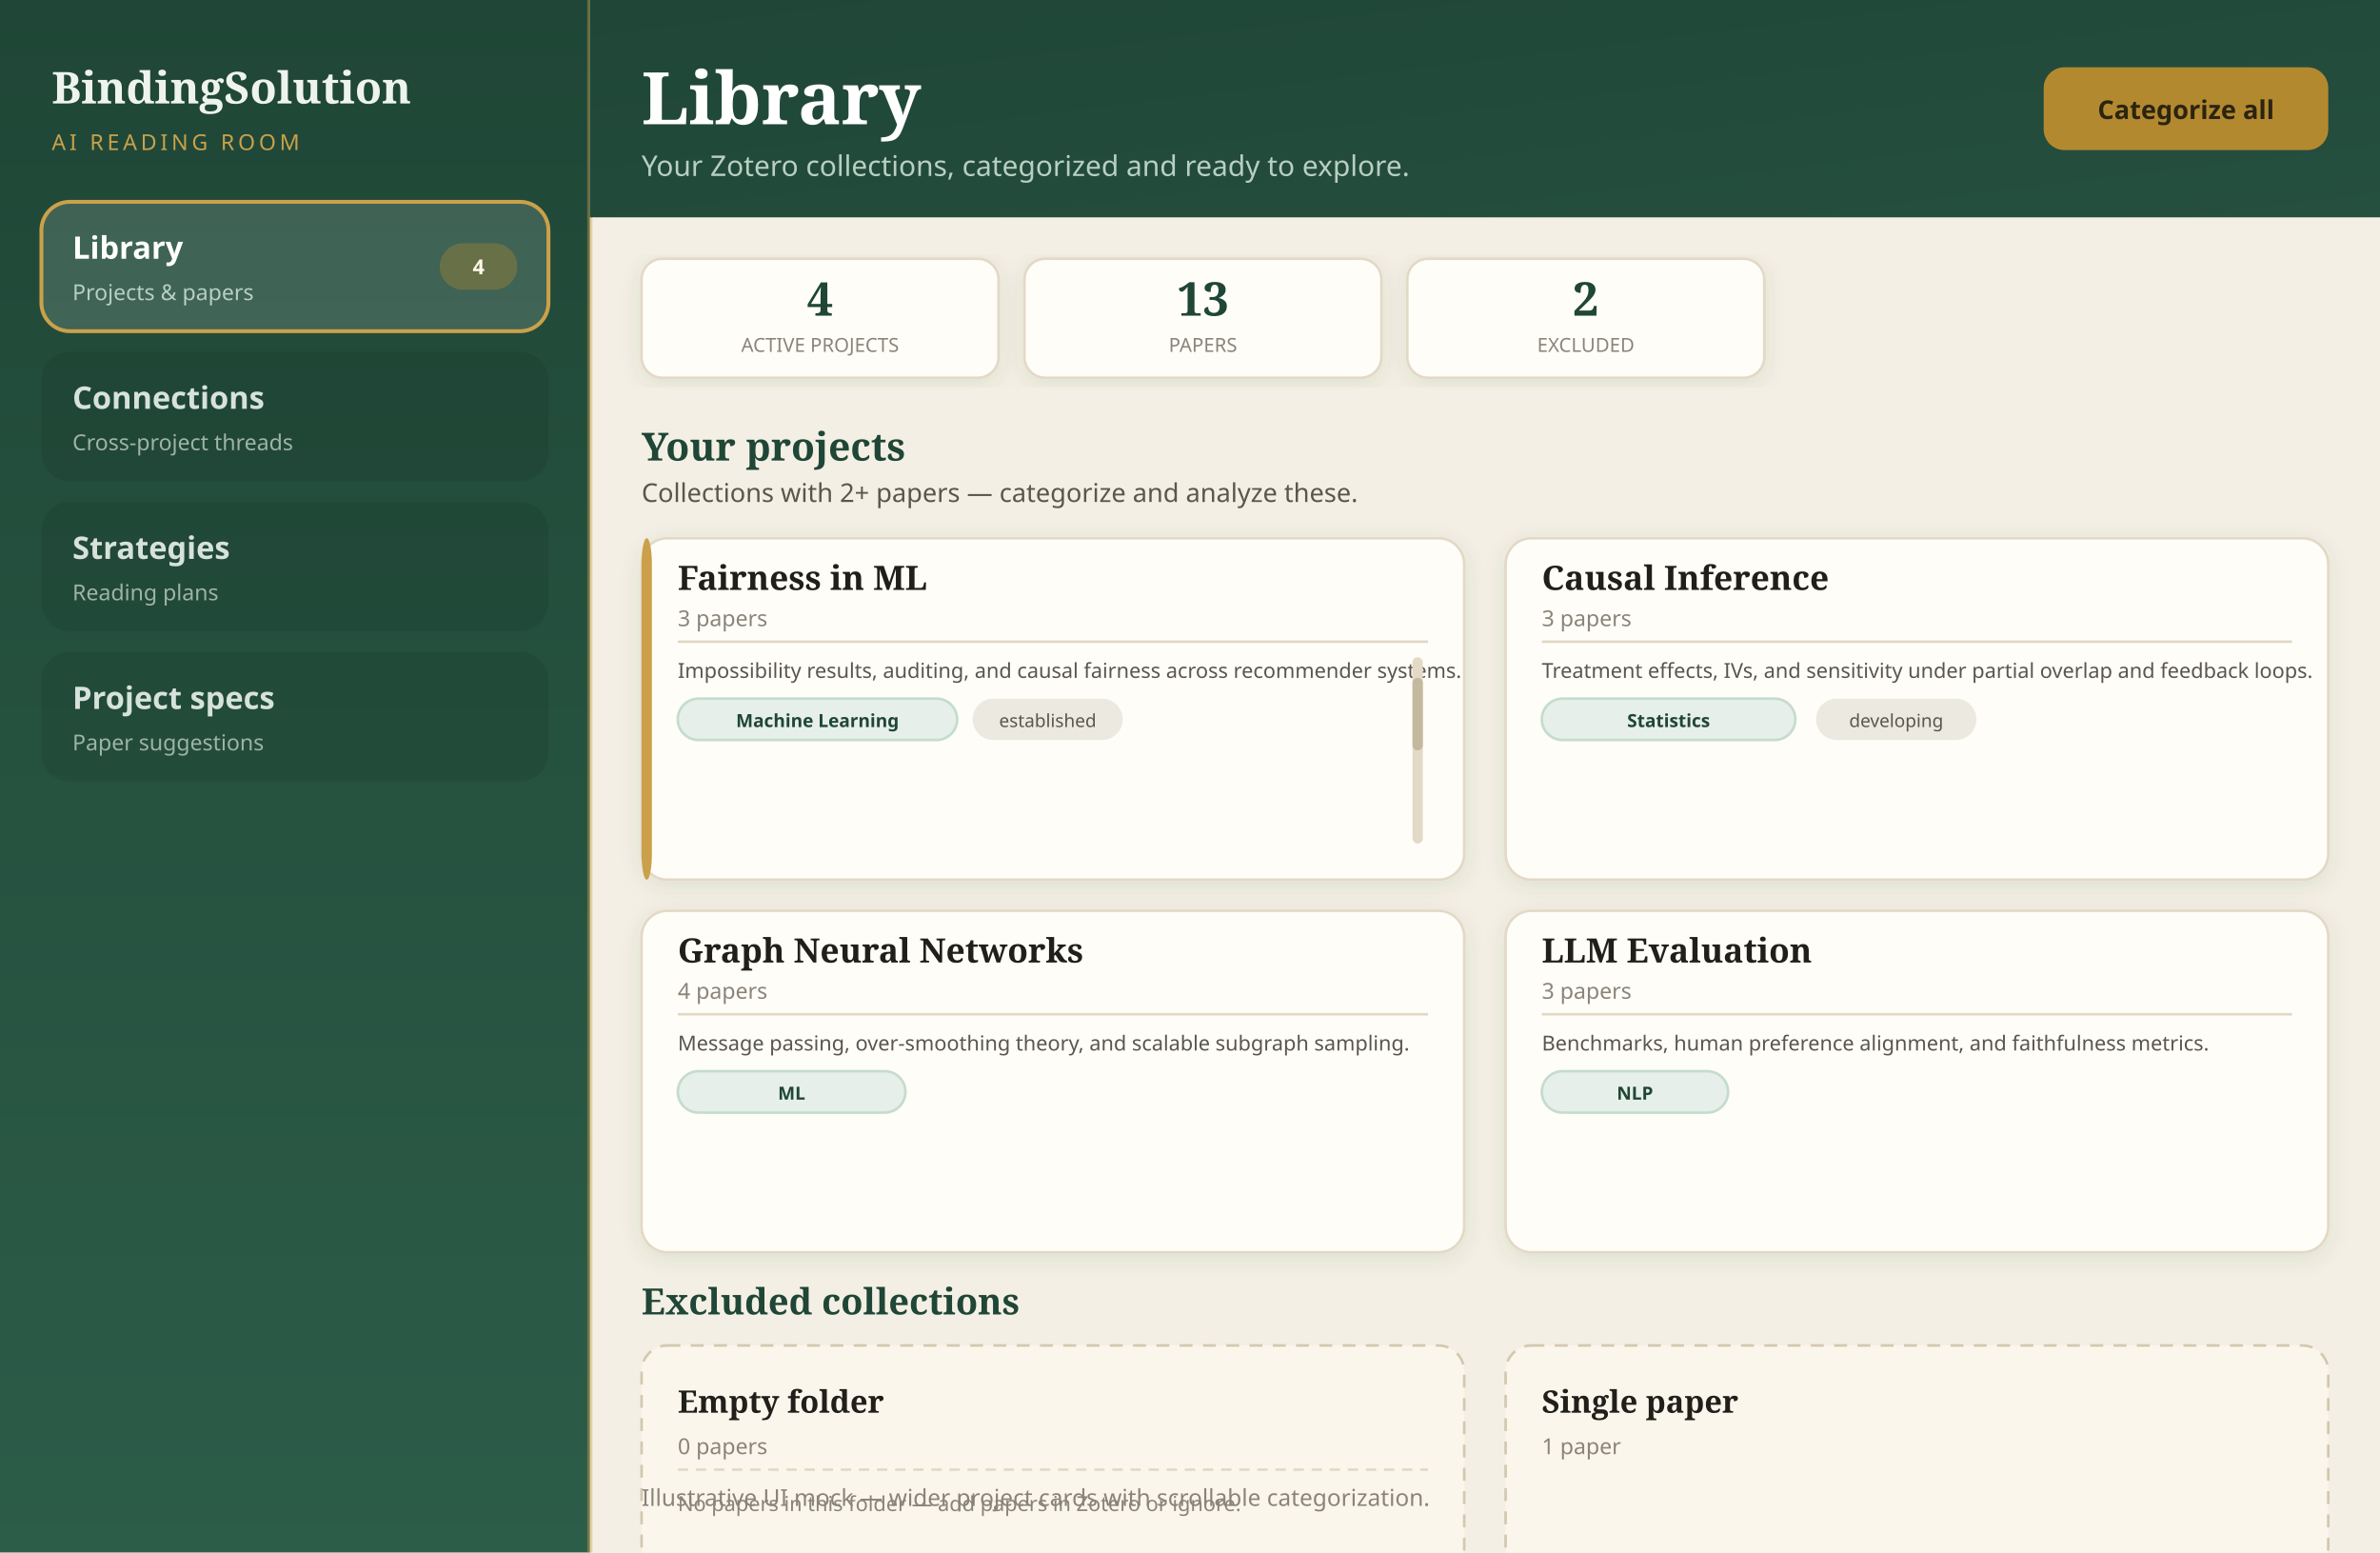
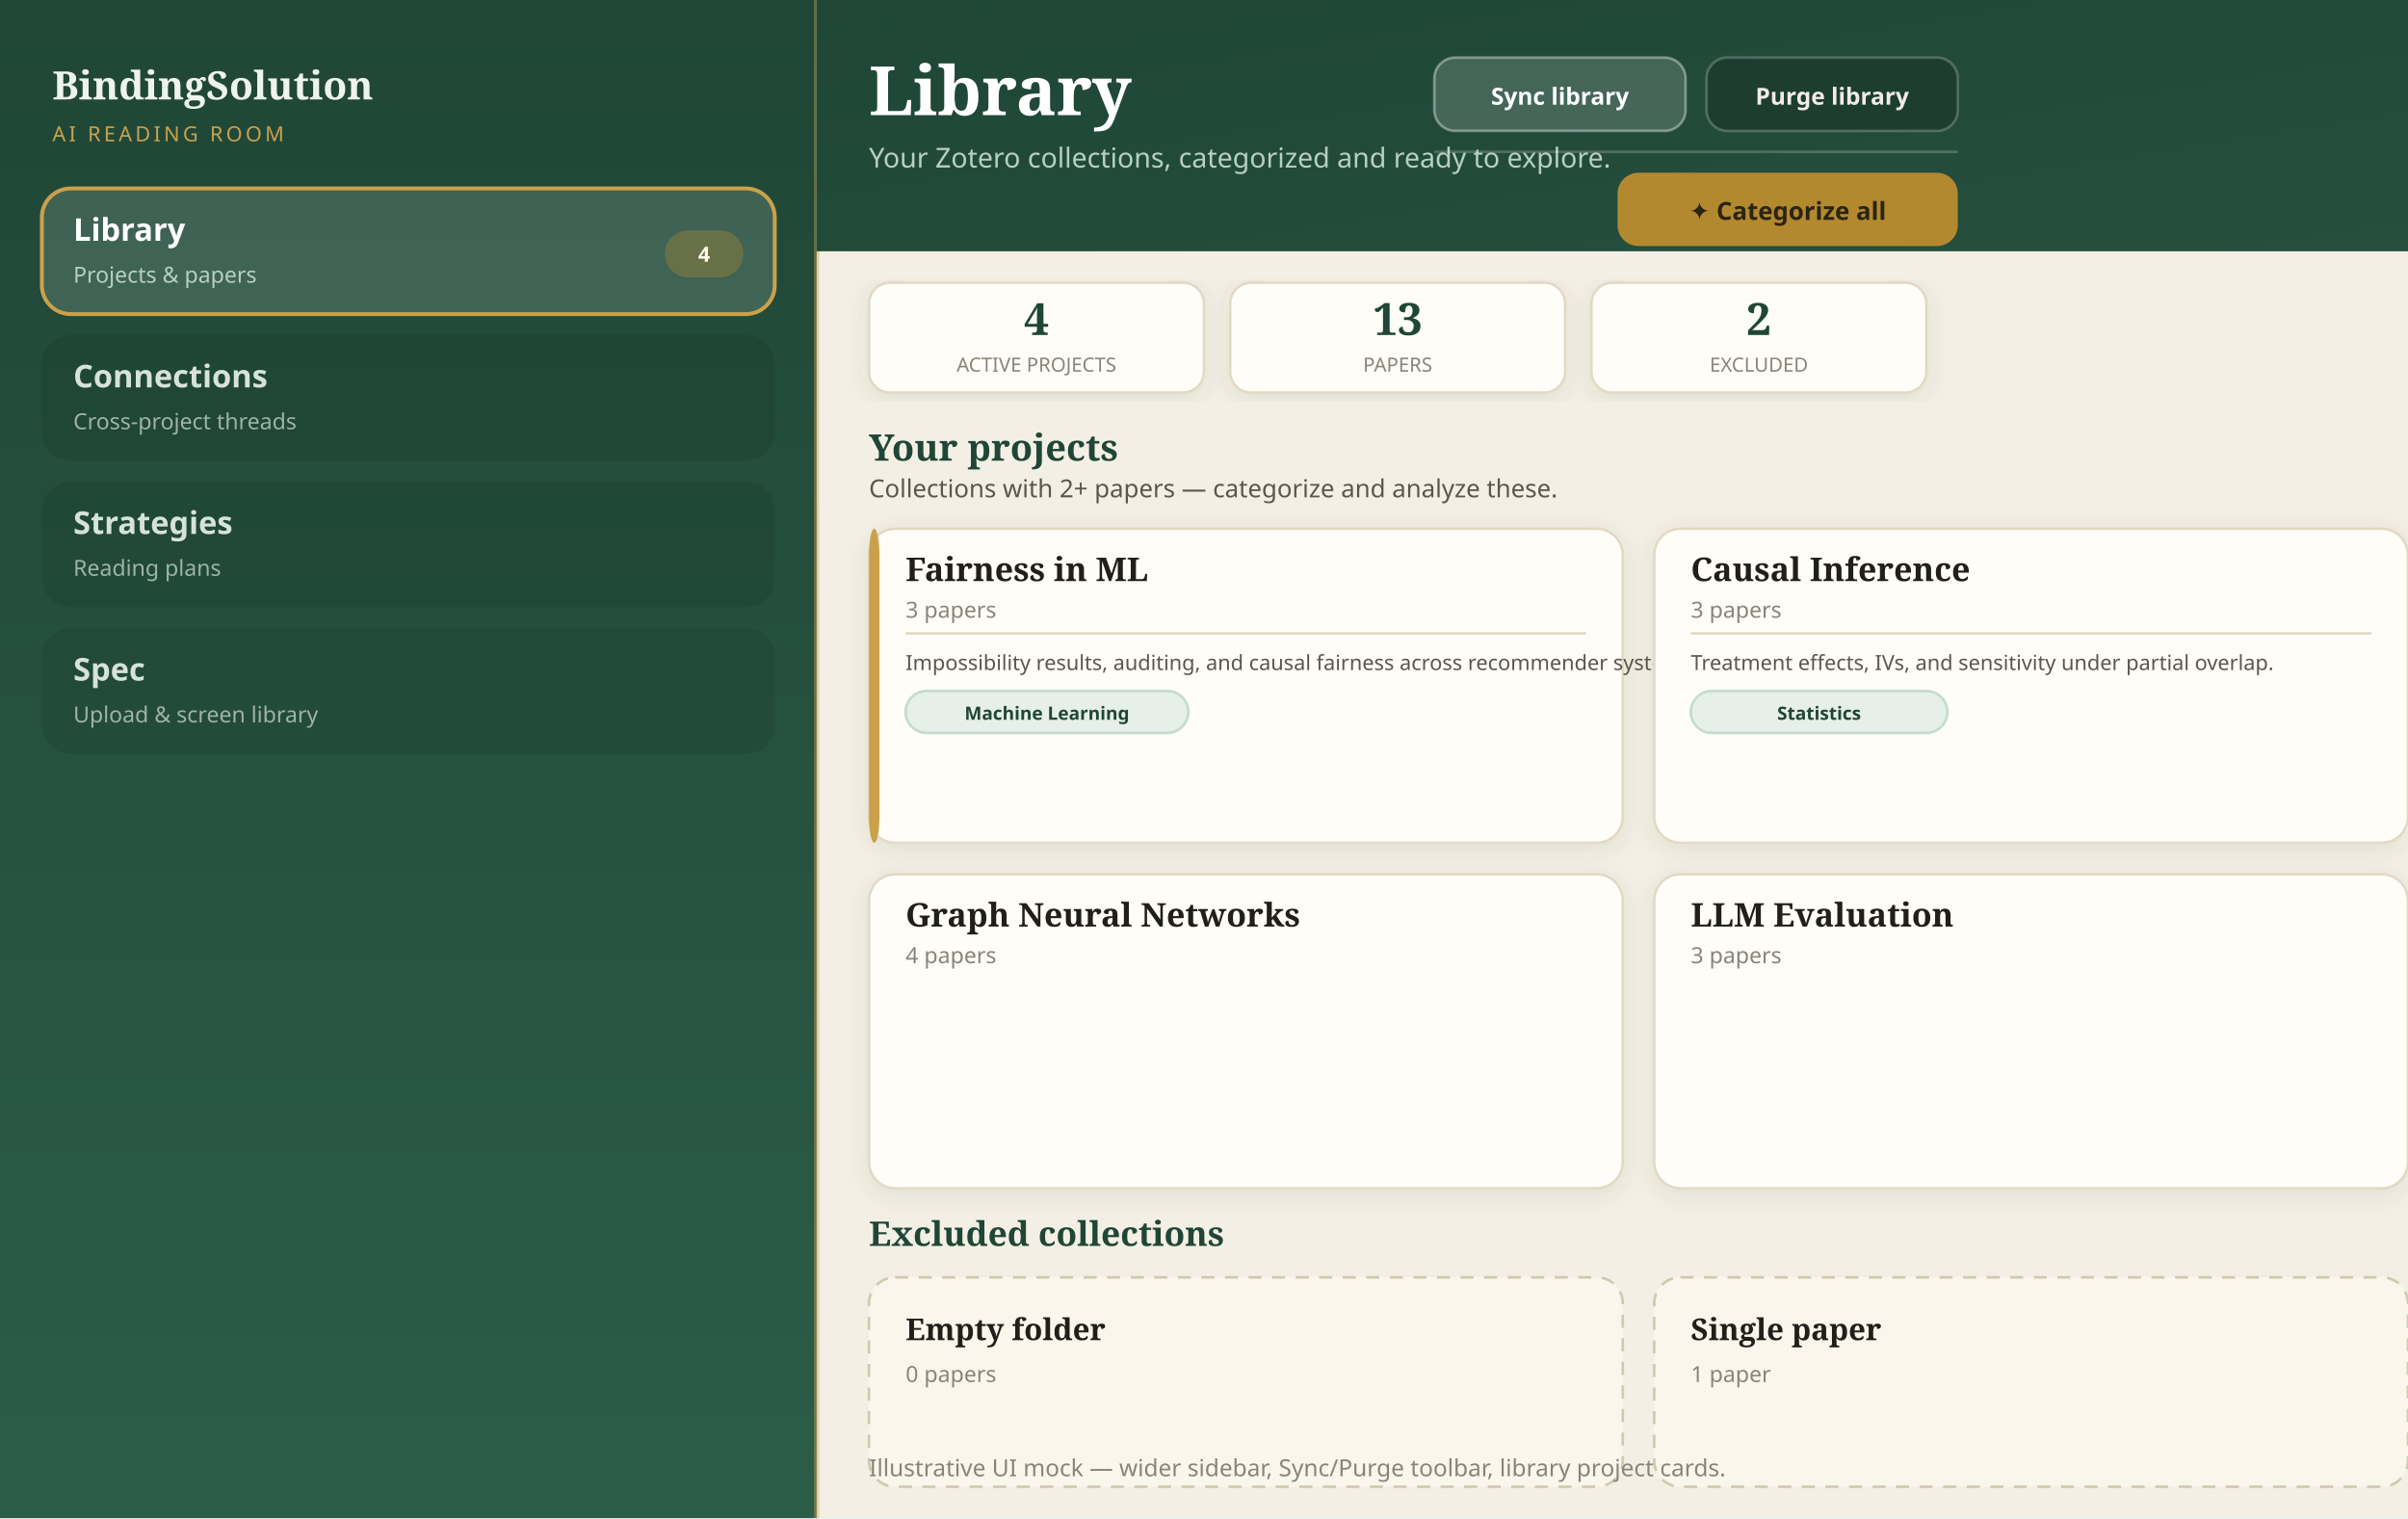
- <svg xmlns="http://www.w3.org/2000/svg" viewBox="0 0 920 600" width="920" height="600" role="img" aria-label="BindingSolution library view">
+ <svg xmlns="http://www.w3.org/2000/svg" viewBox="0 0 920 580" width="920" height="580" role="img" aria-label="BindingSolution library view">
  <defs>
    <linearGradient id="green" x1="0" y1="0" x2="0" y2="1">
      <stop offset="0" stop-color="#1f4636" />
      <stop offset="1" stop-color="#2c5d49" />
    </linearGradient>
    <linearGradient id="hero" x1="0" y1="0" x2="1" y2="1">
      <stop offset="0" stop-color="#1f4636" />
      <stop offset="1" stop-color="#254f3f" />
    </linearGradient>
    <filter id="shadow" x="-8%" y="-8%" width="116%" height="116%">
      <feDropShadow dx="0" dy="2" stdDeviation="4" flood-color="#1f4636" flood-opacity="0.1" />
    </filter>
  </defs>
-   <rect width="920" height="600" fill="#f4efe4" />
-   <rect x="0" y="0" width="228" height="600" fill="url(#green)" />
-   <line x1="228" y1="0" x2="228" y2="600" stroke="#caa14a" stroke-width="2" stroke-opacity="0.42" />
-   <text x="20" y="40" fill="#eef3ee" font-family="Georgia, serif" font-size="17" font-weight="700">BindingSolution</text>
-   <text x="20" y="58" fill="#caa14a" font-family="system-ui, sans-serif" font-size="8.5" letter-spacing="1.4">AI READING ROOM</text>
-   <rect x="16" y="78" width="196" height="50" rx="11" fill="rgba(255,255,255,0.14)" stroke="#caa14a" stroke-width="1.5" />
-   <text x="28" y="100" fill="#fff" font-family="system-ui, sans-serif" font-size="12" font-weight="600">Library</text>
-   <text x="28" y="116" fill="#b8cfc4" font-family="system-ui, sans-serif" font-size="8.5">Projects &amp; papers</text>
-   <rect x="170" y="94" width="30" height="18" rx="9" fill="rgba(179,137,47,0.35)" />
-   <text x="185" y="106" fill="#fff8e8" font-size="8" text-anchor="middle" font-family="system-ui, sans-serif" font-weight="700">4</text>
-   <rect x="16" y="136" width="196" height="50" rx="11" fill="rgba(0,0,0,0.08)" />
-   <text x="28" y="158" fill="#d6e2db" font-family="system-ui, sans-serif" font-size="12" font-weight="600">Connections</text>
-   <text x="28" y="174" fill="#9fb3a8" font-family="system-ui, sans-serif" font-size="8.5">Cross-project threads</text>
-   <rect x="16" y="194" width="196" height="50" rx="11" fill="rgba(0,0,0,0.08)" />
-   <text x="28" y="216" fill="#d6e2db" font-family="system-ui, sans-serif" font-size="12" font-weight="600">Strategies</text>
-   <text x="28" y="232" fill="#9fb3a8" font-family="system-ui, sans-serif" font-size="8.5">Reading plans</text>
-   <rect x="16" y="252" width="196" height="50" rx="11" fill="rgba(0,0,0,0.08)" />
-   <text x="28" y="274" fill="#d6e2db" font-family="system-ui, sans-serif" font-size="12" font-weight="600">Project specs</text>
-   <text x="28" y="290" fill="#9fb3a8" font-family="system-ui, sans-serif" font-size="8.5">Paper suggestions</text>
-   <rect x="228" y="0" width="692" height="84" fill="url(#hero)" />
-   <text x="248" y="48" fill="#fff" font-family="Georgia, serif" font-size="28" font-weight="600">Library</text>
-   <text x="248" y="68" fill="#b8cfc4" font-family="system-ui, sans-serif" font-size="11">Your Zotero collections, categorized and ready to explore.</text>
-   <rect x="790" y="26" width="110" height="32" rx="8" fill="#b3892f" />
-   <text x="845" y="46" fill="#2b2410" font-family="system-ui, sans-serif" font-size="10" font-weight="700" text-anchor="middle">Categorize all</text>
-   <g transform="translate(248, 100)">
-     <rect x="0" y="0" width="138" height="46" rx="8" fill="#fffdf8" stroke="#e2d9c6" filter="url(#shadow)" />
-     <text x="69" y="22" fill="#1f4636" font-size="18" font-weight="700" text-anchor="middle" font-family="Georgia, serif">4</text>
-     <text x="69" y="36" fill="#8a8478" font-size="7.5" text-anchor="middle" font-family="system-ui, sans-serif">ACTIVE PROJECTS</text>
-     <rect x="148" y="0" width="138" height="46" rx="8" fill="#fffdf8" stroke="#e2d9c6" filter="url(#shadow)" />
-     <text x="217" y="22" fill="#1f4636" font-size="18" font-weight="700" text-anchor="middle" font-family="Georgia, serif">13</text>
-     <text x="217" y="36" fill="#8a8478" font-size="7.5" text-anchor="middle" font-family="system-ui, sans-serif">PAPERS</text>
-     <rect x="296" y="0" width="138" height="46" rx="8" fill="#fffdf8" stroke="#e2d9c6" filter="url(#shadow)" />
-     <text x="365" y="22" fill="#1f4636" font-size="18" font-weight="700" text-anchor="middle" font-family="Georgia, serif">2</text>
-     <text x="365" y="36" fill="#8a8478" font-size="7.5" text-anchor="middle" font-family="system-ui, sans-serif">EXCLUDED</text>
-     <text x="0" y="78" fill="#1f4636" font-family="Georgia, serif" font-size="15" font-weight="600">Your projects</text>
-     <text x="0" y="94" fill="#5a564c" font-family="system-ui, sans-serif" font-size="10">Collections with 2+ papers — categorize and analyze these.</text>
-     <rect x="0" y="108" width="318" height="132" rx="10" fill="#fffdf8" stroke="#e2d9c6" filter="url(#shadow)" />
-     <rect x="0" y="108" width="4" height="132" rx="10" fill="#caa14a" />
-     <text x="14" y="128" fill="#211f1a" font-family="Georgia, serif" font-size="13" font-weight="600">Fairness in ML</text>
-     <text x="14" y="142" fill="#8a8478" font-family="system-ui, sans-serif" font-size="8.5">3 papers</text>
-     <line x1="14" y1="148" x2="304" y2="148" stroke="#e2d9c6" />
-     <text x="14" y="162" fill="#5a564c" font-family="system-ui, sans-serif" font-size="8">Impossibility results, auditing, and causal fairness across recommender systems.</text>
-     <rect x="14" y="170" width="108" height="16" rx="8" fill="#e6efe9" stroke="#c4dccd" />
-     <text x="68" y="181" fill="#1f4636" font-size="7" text-anchor="middle" font-family="system-ui, sans-serif" font-weight="600">Machine Learning</text>
-     <rect x="128" y="170" width="58" height="16" rx="8" fill="#ece9e1" />
-     <text x="157" y="181" fill="#5a564c" font-size="7" text-anchor="middle" font-family="system-ui, sans-serif">established</text>
-     <rect x="298" y="154" width="4" height="72" rx="2" fill="#e2d9c6" />
-     <rect x="298" y="162" width="4" height="28" rx="2" fill="#c4b89e" />
-     <rect x="334" y="108" width="318" height="132" rx="10" fill="#fffdf8" stroke="#e2d9c6" filter="url(#shadow)" />
-     <text x="348" y="128" fill="#211f1a" font-family="Georgia, serif" font-size="13" font-weight="600">Causal Inference</text>
-     <text x="348" y="142" fill="#8a8478" font-family="system-ui, sans-serif" font-size="8.5">3 papers</text>
-     <line x1="348" y1="148" x2="638" y2="148" stroke="#e2d9c6" />
-     <text x="348" y="162" fill="#5a564c" font-family="system-ui, sans-serif" font-size="8">Treatment effects, IVs, and sensitivity under partial overlap and feedback loops.</text>
-     <rect x="348" y="170" width="98" height="16" rx="8" fill="#e6efe9" stroke="#c4dccd" />
-     <text x="397" y="181" fill="#1f4636" font-size="7" text-anchor="middle" font-family="system-ui, sans-serif" font-weight="600">Statistics</text>
-     <rect x="454" y="170" width="62" height="16" rx="8" fill="#ece9e1" />
-     <text x="485" y="181" fill="#5a564c" font-size="7" text-anchor="middle" font-family="system-ui, sans-serif">developing</text>
-     <rect x="0" y="252" width="318" height="132" rx="10" fill="#fffdf8" stroke="#e2d9c6" filter="url(#shadow)" />
-     <text x="14" y="272" fill="#211f1a" font-family="Georgia, serif" font-size="13" font-weight="600">Graph Neural Networks</text>
-     <text x="14" y="286" fill="#8a8478" font-family="system-ui, sans-serif" font-size="8.5">4 papers</text>
-     <line x1="14" y1="292" x2="304" y2="292" stroke="#e2d9c6" />
-     <text x="14" y="306" fill="#5a564c" font-family="system-ui, sans-serif" font-size="8">Message passing, over-smoothing theory, and scalable subgraph sampling.</text>
-     <rect x="14" y="314" width="88" height="16" rx="8" fill="#e6efe9" stroke="#c4dccd" />
-     <text x="58" y="325" fill="#1f4636" font-size="7" text-anchor="middle" font-family="system-ui, sans-serif" font-weight="600">ML</text>
-     <rect x="334" y="252" width="318" height="132" rx="10" fill="#fffdf8" stroke="#e2d9c6" filter="url(#shadow)" />
-     <text x="348" y="272" fill="#211f1a" font-family="Georgia, serif" font-size="13" font-weight="600">LLM Evaluation</text>
-     <text x="348" y="286" fill="#8a8478" font-family="system-ui, sans-serif" font-size="8.5">3 papers</text>
-     <line x1="348" y1="292" x2="638" y2="292" stroke="#e2d9c6" />
-     <text x="348" y="306" fill="#5a564c" font-family="system-ui, sans-serif" font-size="8">Benchmarks, human preference alignment, and faithfulness metrics.</text>
-     <rect x="348" y="314" width="72" height="16" rx="8" fill="#e6efe9" stroke="#c4dccd" />
-     <text x="384" y="325" fill="#1f4636" font-size="7" text-anchor="middle" font-family="system-ui, sans-serif" font-weight="600">NLP</text>
-     <text x="0" y="408" fill="#1f4636" font-family="Georgia, serif" font-size="14" font-weight="600">Excluded collections</text>
-     <rect x="0" y="420" width="318" height="88" rx="10" fill="#faf6ec" stroke="#d3c8b0" stroke-dasharray="5 4" />
-     <text x="14" y="446" fill="#211f1a" font-family="Georgia, serif" font-size="12" font-weight="600">Empty folder</text>
-     <text x="14" y="462" fill="#8a8478" font-family="system-ui, sans-serif" font-size="8.5">0 papers</text>
-     <line x1="14" y1="468" x2="304" y2="468" stroke="#e2d9c6" stroke-dasharray="4 3" />
-     <text x="14" y="484" fill="#8a8478" font-family="system-ui, sans-serif" font-size="8">No papers in this folder — add papers in Zotero or ignore.</text>
-     <rect x="334" y="420" width="318" height="88" rx="10" fill="#faf6ec" stroke="#d3c8b0" stroke-dasharray="5 4" />
-     <text x="348" y="446" fill="#211f1a" font-family="Georgia, serif" font-size="12" font-weight="600">Single paper</text>
-     <text x="348" y="462" fill="#8a8478" font-family="system-ui, sans-serif" font-size="8.5">1 paper</text>
+   <rect width="920" height="580" fill="#f4efe4" />
+   <rect x="0" y="0" width="312" height="580" fill="url(#green)" />
+   <line x1="312" y1="0" x2="312" y2="580" stroke="#caa14a" stroke-width="2" stroke-opacity="0.42" />
+   <text x="20" y="38" fill="#eef3ee" font-family="Georgia, serif" font-size="15" font-weight="700">BindingSolution</text>
+   <text x="20" y="54" fill="#caa14a" font-family="system-ui, sans-serif" font-size="8" letter-spacing="1.2">AI READING ROOM</text>
+   <rect x="16" y="72" width="280" height="48" rx="11" fill="rgba(255,255,255,0.14)" stroke="#caa14a" stroke-width="1.5" />
+   <text x="28" y="92" fill="#fff" font-family="system-ui, sans-serif" font-size="12" font-weight="600">Library</text>
+   <text x="28" y="108" fill="#b8cfc4" font-family="system-ui, sans-serif" font-size="8.5">Projects &amp; papers</text>
+   <rect x="254" y="88" width="30" height="18" rx="9" fill="rgba(179,137,47,0.35)" />
+   <text x="269" y="100" fill="#fff8e8" font-size="8" text-anchor="middle" font-family="system-ui, sans-serif" font-weight="700">4</text>
+   <rect x="16" y="128" width="280" height="48" rx="11" fill="rgba(0,0,0,0.08)" />
+   <text x="28" y="148" fill="#d6e2db" font-family="system-ui, sans-serif" font-size="12" font-weight="600">Connections</text>
+   <text x="28" y="164" fill="#9fb3a8" font-family="system-ui, sans-serif" font-size="8.5">Cross-project threads</text>
+   <rect x="16" y="184" width="280" height="48" rx="11" fill="rgba(0,0,0,0.08)" />
+   <text x="28" y="204" fill="#d6e2db" font-family="system-ui, sans-serif" font-size="12" font-weight="600">Strategies</text>
+   <text x="28" y="220" fill="#9fb3a8" font-family="system-ui, sans-serif" font-size="8.5">Reading plans</text>
+   <rect x="16" y="240" width="280" height="48" rx="11" fill="rgba(0,0,0,0.08)" />
+   <text x="28" y="260" fill="#d6e2db" font-family="system-ui, sans-serif" font-size="12" font-weight="600">Spec</text>
+   <text x="28" y="276" fill="#9fb3a8" font-family="system-ui, sans-serif" font-size="8.5">Upload &amp; screen library</text>
+   <rect x="312" y="0" width="608" height="96" fill="url(#hero)" />
+   <text x="332" y="44" fill="#fff" font-family="Georgia, serif" font-size="26" font-weight="600">Library</text>
+   <text x="332" y="64" fill="#b8cfc4" font-family="system-ui, sans-serif" font-size="10.5">Your Zotero collections, categorized and ready to explore.</text>
+   <rect x="548" y="22" width="96" height="28" rx="8" fill="rgba(255,255,255,0.16)" stroke="rgba(255,255,255,0.38)" />
+   <text x="596" y="40" fill="#fff" font-family="system-ui, sans-serif" font-size="9" font-weight="600" text-anchor="middle">Sync library</text>
+   <rect x="652" y="22" width="96" height="28" rx="8" fill="rgba(0,0,0,0.18)" stroke="rgba(255,255,255,0.22)" />
+   <text x="700" y="40" fill="#f2ebe9" font-family="system-ui, sans-serif" font-size="9" font-weight="600" text-anchor="middle">Purge library</text>
+   <line x1="548" y1="58" x2="748" y2="58" stroke="rgba(255,255,255,0.2)" />
+   <rect x="618" y="66" width="130" height="28" rx="8" fill="#b3892f" />
+   <text x="683" y="84" fill="#2b2410" font-family="system-ui, sans-serif" font-size="9.5" font-weight="700" text-anchor="middle">✦ Categorize all</text>
+   <g transform="translate(332, 108)">
+     <rect x="0" y="0" width="128" height="42" rx="8" fill="#fffdf8" stroke="#e2d9c6" filter="url(#shadow)" />
+     <text x="64" y="20" fill="#1f4636" font-size="17" font-weight="700" text-anchor="middle" font-family="Georgia, serif">4</text>
+     <text x="64" y="34" fill="#8a8478" font-size="7.5" text-anchor="middle" font-family="system-ui, sans-serif">ACTIVE PROJECTS</text>
+     <rect x="138" y="0" width="128" height="42" rx="8" fill="#fffdf8" stroke="#e2d9c6" filter="url(#shadow)" />
+     <text x="202" y="20" fill="#1f4636" font-size="17" font-weight="700" text-anchor="middle" font-family="Georgia, serif">13</text>
+     <text x="202" y="34" fill="#8a8478" font-size="7.5" text-anchor="middle" font-family="system-ui, sans-serif">PAPERS</text>
+     <rect x="276" y="0" width="128" height="42" rx="8" fill="#fffdf8" stroke="#e2d9c6" filter="url(#shadow)" />
+     <text x="340" y="20" fill="#1f4636" font-size="17" font-weight="700" text-anchor="middle" font-family="Georgia, serif">2</text>
+     <text x="340" y="34" fill="#8a8478" font-size="7.5" text-anchor="middle" font-family="system-ui, sans-serif">EXCLUDED</text>
+     <text x="0" y="68" fill="#1f4636" font-family="Georgia, serif" font-size="14" font-weight="600">Your projects</text>
+     <text x="0" y="82" fill="#5a564c" font-family="system-ui, sans-serif" font-size="9.5">Collections with 2+ papers — categorize and analyze these.</text>
+     <rect x="0" y="94" width="288" height="120" rx="10" fill="#fffdf8" stroke="#e2d9c6" filter="url(#shadow)" />
+     <rect x="0" y="94" width="4" height="120" rx="10" fill="#caa14a" />
+     <text x="14" y="114" fill="#211f1a" font-family="Georgia, serif" font-size="12.5" font-weight="600">Fairness in ML</text>
+     <text x="14" y="128" fill="#8a8478" font-family="system-ui, sans-serif" font-size="8.5">3 papers</text>
+     <line x1="14" y1="134" x2="274" y2="134" stroke="#e2d9c6" />
+     <text x="14" y="148" fill="#5a564c" font-family="system-ui, sans-serif" font-size="8">Impossibility results, auditing, and causal fairness across recommender systems.</text>
+     <rect x="14" y="156" width="108" height="16" rx="8" fill="#e6efe9" stroke="#c4dccd" />
+     <text x="68" y="167" fill="#1f4636" font-size="7" text-anchor="middle" font-family="system-ui, sans-serif" font-weight="600">Machine Learning</text>
+     <rect x="300" y="94" width="288" height="120" rx="10" fill="#fffdf8" stroke="#e2d9c6" filter="url(#shadow)" />
+     <text x="314" y="114" fill="#211f1a" font-family="Georgia, serif" font-size="12.5" font-weight="600">Causal Inference</text>
+     <text x="314" y="128" fill="#8a8478" font-family="system-ui, sans-serif" font-size="8.5">3 papers</text>
+     <line x1="314" y1="134" x2="574" y2="134" stroke="#e2d9c6" />
+     <text x="314" y="148" fill="#5a564c" font-family="system-ui, sans-serif" font-size="8">Treatment effects, IVs, and sensitivity under partial overlap.</text>
+     <rect x="314" y="156" width="98" height="16" rx="8" fill="#e6efe9" stroke="#c4dccd" />
+     <text x="363" y="167" fill="#1f4636" font-size="7" text-anchor="middle" font-family="system-ui, sans-serif" font-weight="600">Statistics</text>
+     <rect x="0" y="226" width="288" height="120" rx="10" fill="#fffdf8" stroke="#e2d9c6" filter="url(#shadow)" />
+     <text x="14" y="246" fill="#211f1a" font-family="Georgia, serif" font-size="12.5" font-weight="600">Graph Neural Networks</text>
+     <text x="14" y="260" fill="#8a8478" font-family="system-ui, sans-serif" font-size="8.5">4 papers</text>
+     <rect x="300" y="226" width="288" height="120" rx="10" fill="#fffdf8" stroke="#e2d9c6" filter="url(#shadow)" />
+     <text x="314" y="246" fill="#211f1a" font-family="Georgia, serif" font-size="12.5" font-weight="600">LLM Evaluation</text>
+     <text x="314" y="260" fill="#8a8478" font-family="system-ui, sans-serif" font-size="8.5">3 papers</text>
+     <text x="0" y="368" fill="#1f4636" font-family="Georgia, serif" font-size="13" font-weight="600">Excluded collections</text>
+     <rect x="0" y="380" width="288" height="80" rx="10" fill="#faf6ec" stroke="#d3c8b0" stroke-dasharray="5 4" />
+     <text x="14" y="404" fill="#211f1a" font-family="Georgia, serif" font-size="11.5" font-weight="600">Empty folder</text>
+     <text x="14" y="420" fill="#8a8478" font-family="system-ui, sans-serif" font-size="8.5">0 papers</text>
+     <rect x="300" y="380" width="288" height="80" rx="10" fill="#faf6ec" stroke="#d3c8b0" stroke-dasharray="5 4" />
+     <text x="314" y="404" fill="#211f1a" font-family="Georgia, serif" font-size="11.5" font-weight="600">Single paper</text>
+     <text x="314" y="420" fill="#8a8478" font-family="system-ui, sans-serif" font-size="8.5">1 paper</text>
  </g>
-   <text x="248" y="582" fill="#8a8478" font-family="system-ui, sans-serif" font-size="9">Illustrative UI mock — wider project cards with scrollable categorization.</text>
+   <text x="332" y="564" fill="#8a8478" font-family="system-ui, sans-serif" font-size="9">Illustrative UI mock — wider sidebar, Sync/Purge toolbar, library project cards.</text>
</svg>
